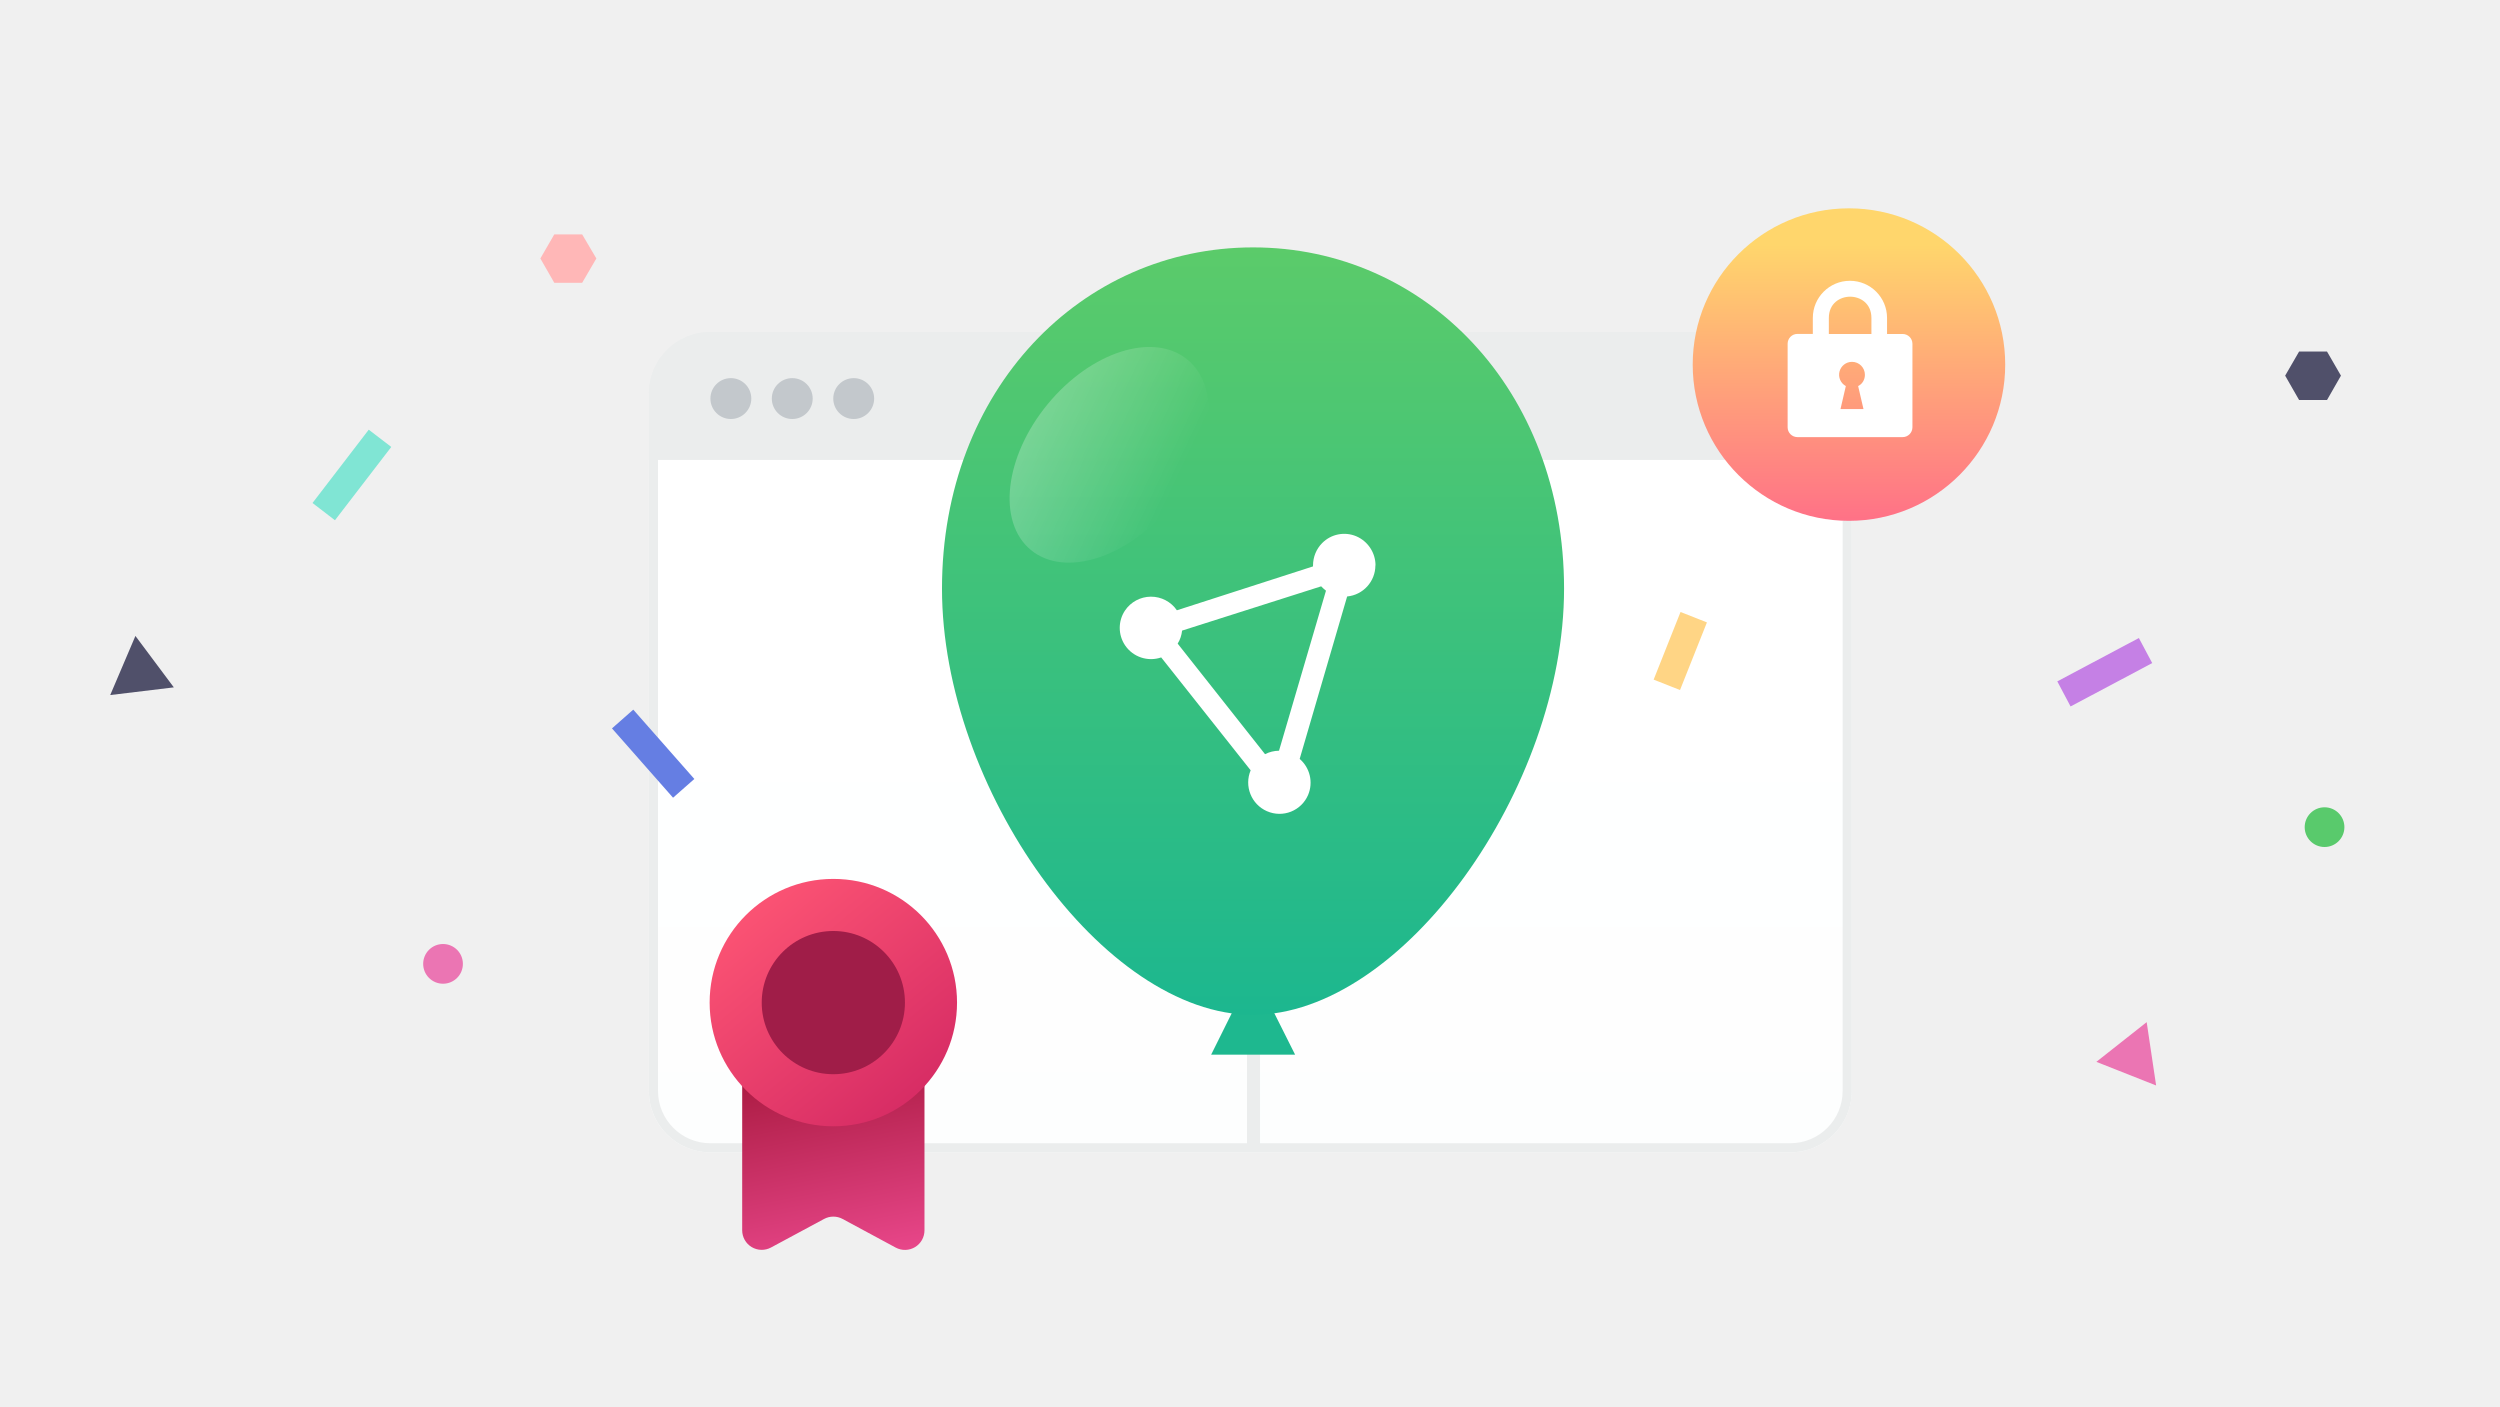
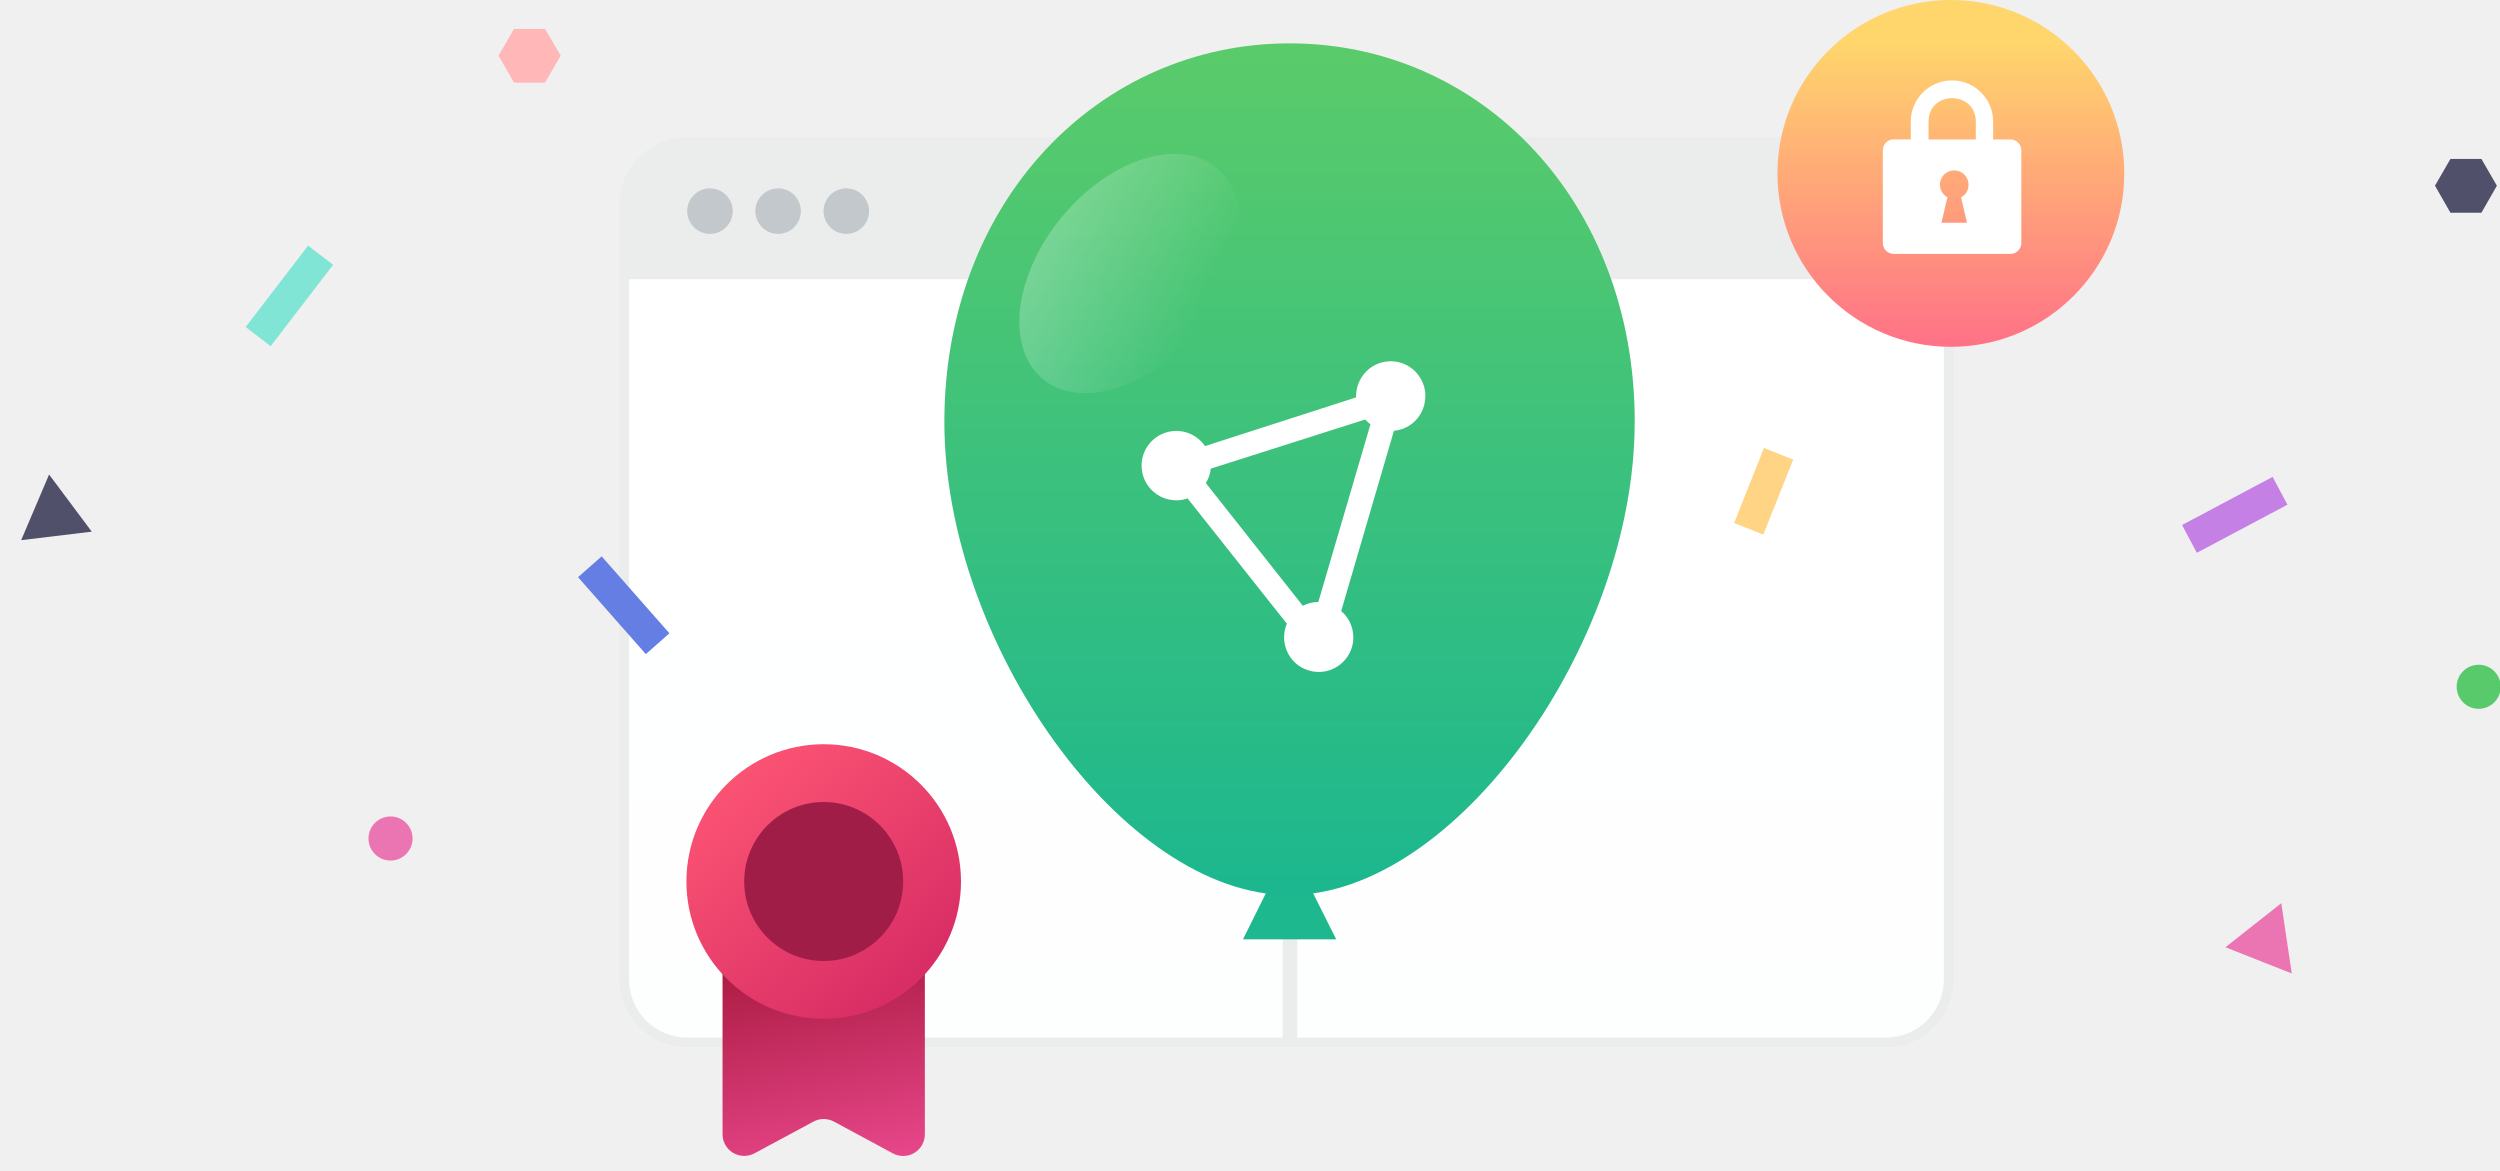
- <svg xmlns="http://www.w3.org/2000/svg" width="384" height="216" fill="none" viewBox="0 0 384 216">
+ <svg xmlns="http://www.w3.org/2000/svg" width="346" height="162" fill="none" viewBox="0 0 346 162">
  <defs />
-   <path fill="#EBEDED" d="M99.68 60.43a9.43 9.43 0 019.43-9.43H275a9.43 9.43 0 019.43 9.43v10.22H99.68V60.43z" />
-   <path fill="url(#paint0_linear)" d="M99.68 70.65h184.74v96.92a9.43 9.43 0 01-9.43 9.43H109.1a9.43 9.43 0 01-9.43-9.43V70.65z" />
-   <path fill="#EBEDED" fill-rule="evenodd" d="M274.99 52.4H109.1a8.03 8.03 0 00-8.03 8.03v107.14c0 4.43 3.6 8.03 8.03 8.03H275c4.43 0 8.03-3.6 8.03-8.03V60.43c0-4.43-3.6-8.03-8.03-8.03zM109.1 51a9.43 9.43 0 00-9.43 9.43v107.14a9.43 9.43 0 009.43 9.43H275a9.43 9.43 0 009.43-9.43V60.43a9.43 9.43 0 00-9.43-9.43H109.1z" clip-rule="evenodd" />
-   <circle cx="112.26" cy="61.22" r="3.14" fill="#C3C8CC" />
-   <circle cx="121.69" cy="61.22" r="3.14" fill="#C3C8CC" />
-   <circle cx="131.13" cy="61.22" r="3.14" fill="#C3C8CC" />
-   <path fill="#EBEDED" d="M191.54 152h2v24h-2v-24z" />
-   <path fill="#1EB88F" d="M198.93 162h-12.9l3.47-6.98h5.93l3.5 6.98z" />
-   <path fill="url(#paint1_linear)" d="M240.24 90.42c0 30.6-24.8 65.46-47.8 65.46-22.99 0-47.75-34.85-47.75-65.46 0-30.6 21.4-52.42 47.78-52.42 26.4 0 47.77 21.78 47.77 52.42z" />
-   <ellipse cx="170.37" cy="69.86" fill="url(#paint2_linear)" rx="12.24" ry="18.93" transform="rotate(39.42 170.37 69.86)" />
-   <path fill="url(#paint3_linear)" d="M260 56a24 24 0 1148 0 24 24 0 01-48 0z" />
-   <path fill="#fff" fill-rule="evenodd" d="M289.85 48.84v2.46h2.4c.81 0 1.5.66 1.5 1.51v12.82c0 .82-.66 1.51-1.5 1.51h-16.17c-.81 0-1.5-.66-1.5-1.5V52.8c0-.82.65-1.51 1.5-1.51h2.37v-2.46a5.7 5.7 0 1111.4 0zm-2.4 0v2.46h-6.54v-2.46c0-2.26 1.73-3.27 3.27-3.27 1.53 0 3.27 1 3.27 3.27zm-2.98 6.74c1.1 0 1.98.89 1.98 1.99 0 .75-.4 1.42-1.04 1.73l.82 3.53h-3.53l.82-3.53a1.98 1.98 0 01.94-3.72z" clip-rule="evenodd" />
-   <path fill="#80E5D4" d="M60.1 68.65L56.64 66 48 77.26l3.45 2.65 8.65-11.26z" />
-   <path fill="#657EE3" d="M97.27 109L94 111.88l9.38 10.65 3.27-2.88L97.27 109z" />
-   <path fill="#EB75B3" d="M68.05 151.1a3.05 3.05 0 100-6.1 3.05 3.05 0 000 6.1z" />
-   <path fill="#59CA6C" d="M357.05 130.1a3.05 3.05 0 100-6.1 3.05 3.05 0 000 6.1z" />
-   <path fill="#FFB7B7" d="M89.42 36h-4.28L83 39.7l2.14 3.74h4.28l2.18-3.74-2.18-3.7z" />
-   <path fill="#50506A" d="M20.8 97.68l-3.87 9.08 9.77-1.18-5.9-7.9z" />
-   <path fill="#FFD585" d="M262.18 95.6l-4.05-1.6-4.13 10.39 4.05 1.6 4.13-10.38z" />
-   <path fill="#C580E5" d="M330.58 101.85L328.53 98 316 104.66l2.04 3.85 12.54-6.66z" />
-   <path fill="#50506A" d="M357.43 54h-4.29L351 57.7l2.14 3.74h4.29l2.14-3.74-2.14-3.7z" />
-   <path fill="#EB75B3" d="M329.73 157l-7.73 6.1 9.18 3.63-1.45-9.73z" />
-   <path fill="url(#paint4_linear)" d="M128 160h-14v28.98a3 3 0 004.42 2.64l8.16-4.39a3 3 0 012.84 0l8.16 4.4a3 3 0 004.42-2.65V160h-14z" />
-   <path fill="url(#paint5_linear)" d="M128 173a19 19 0 100-38 19 19 0 000 38z" />
-   <path fill="#A01D48" d="M128 165a11 11 0 100-22 11 11 0 000 22z" />
-   <path fill="#fff" d="M211.28 86.85a4.88 4.88 0 00-2.96-4.48 4.76 4.76 0 00-5.24 1.05c-.9.91-1.4 2.14-1.4 3.43V87l-20.91 6.74a4.82 4.82 0 00-7.98.05 4.8 4.8 0 000 5.3l.04.06a4.81 4.81 0 005.53 1.83l13.74 17.34a4.82 4.82 0 002.5 6.28l.03.01a4.77 4.77 0 006.3-2.52 4.82 4.82 0 00-1.3-5.52l7.29-24.95a4.8 4.8 0 004.34-4.78l.02.01zm-14.84 28.46a4.8 4.8 0 00-2.13.53l-13.42-16.98c.38-.6.6-1.28.68-2l21.36-6.8c.23.24.47.46.74.67l-7.21 24.57h-.03v.01z" />
+   <g clip-path="url(#clip0)">
+     <path fill="#EBEDED" d="M85.68 28.43A9.43 9.43 0 0195.11 19H261a9.43 9.43 0 019.43 9.43v10.22H85.68V28.43z" />
+     <path fill="url(#paint0_linear)" d="M85.68 38.65h184.74v96.92a9.43 9.43 0 01-9.43 9.43H95.1a9.43 9.43 0 01-9.43-9.43V38.65z" />
+     <path fill="#EBEDED" fill-rule="evenodd" d="M260.99 20.4H95.1a8.03 8.03 0 00-8.03 8.03v107.14a8.03 8.03 0 008.03 8.03H261a8.03 8.03 0 008.03-8.03V28.43a8.03 8.03 0 00-8.03-8.03zM95.1 19a9.43 9.43 0 00-9.43 9.43v107.14a9.43 9.43 0 009.43 9.43H261a9.43 9.43 0 009.43-9.43V28.43a9.43 9.43 0 00-9.43-9.43H95.1z" clip-rule="evenodd" />
+     <circle cx="98.26" cy="29.22" r="3.15" fill="#C3C8CC" />
+     <circle cx="107.69" cy="29.22" r="3.15" fill="#C3C8CC" />
+     <circle cx="117.13" cy="29.22" r="3.15" fill="#C3C8CC" />
+     <path fill="#EBEDED" d="M177.54 120h2v24h-2v-24z" />
+     <path fill="#1EB88F" d="M184.93 130h-12.9l3.47-6.98h5.93l3.5 6.98z" />
+     <path fill="url(#paint1_linear)" d="M226.24 58.42c0 30.6-24.8 65.46-47.8 65.46S130.7 89.03 130.7 58.42c0-30.6 21.4-52.42 47.79-52.42s47.76 21.78 47.76 52.42z" />
+     <ellipse cx="156.37" cy="37.86" fill="url(#paint2_linear)" rx="12.24" ry="18.93" transform="rotate(39.42 156.37 37.86)" />
+     <path fill="url(#paint3_linear)" d="M246 24a24 24 0 1148 0 24 24 0 01-48 0z" />
+     <path fill="#fff" fill-rule="evenodd" d="M275.85 16.84v2.46h2.4c.81 0 1.5.66 1.5 1.51v12.82c0 .82-.66 1.51-1.5 1.51h-16.17a1.51 1.51 0 01-1.5-1.5V20.8c0-.82.65-1.51 1.5-1.51h2.37v-2.46a5.7 5.7 0 015.7-5.7 5.7 5.7 0 015.7 5.7zm-2.4 0v2.46h-6.54v-2.46c0-2.26 1.73-3.26 3.27-3.26 1.53 0 3.27 1 3.27 3.26zm-2.98 6.74c1.1 0 1.98.89 1.98 1.99 0 .75-.4 1.41-1.04 1.73l.82 3.53h-3.53l.82-3.53a1.98 1.98 0 01.94-3.72z" clip-rule="evenodd" />
+     <path fill="#80E5D4" d="M46.1 36.65L42.64 34 34 45.26l3.46 2.65 8.64-11.26z" />
+     <path fill="#657EE3" d="M83.27 77L80 79.88l9.38 10.65 3.27-2.88L83.27 77z" />
+     <path fill="#EB75B3" d="M54.05 119.1a3.05 3.05 0 100-6.1 3.05 3.05 0 000 6.1z" />
+     <path fill="#59CA6C" d="M343.05 98.1a3.05 3.05 0 100-6.1 3.05 3.05 0 000 6.1z" />
+     <path fill="#FFB7B7" d="M75.42 4h-4.28L69 7.7l2.14 3.74h4.28L77.6 7.7 75.43 4z" />
+     <path fill="#50506A" d="M6.79 65.68l-3.86 9.08 9.77-1.18-5.9-7.9z" />
+     <path fill="#FFD585" d="M248.18 63.61L244.13 62 240 72.39l4.05 1.6 4.13-10.38z" />
+     <path fill="#C580E5" d="M316.58 69.85L314.53 66 302 72.66l2.04 3.85 12.54-6.66z" />
+     <path fill="#50506A" d="M343.43 22h-4.29L337 25.7l2.14 3.74h4.29l2.14-3.74-2.14-3.7z" />
+     <path fill="#EB75B3" d="M315.73 125l-7.73 6.1 9.18 3.63-1.45-9.73z" />
+     <path fill="url(#paint4_linear)" d="M114 128h-14v28.98a3 3 0 004.42 2.64l8.16-4.39a3 3 0 012.84 0l8.16 4.4a3 3 0 004.42-2.65V128h-14z" />
+     <path fill="url(#paint5_linear)" d="M114 141a19 19 0 100-38 19 19 0 000 38z" />
+     <path fill="#A01D48" d="M114 133a11 11 0 100-22 11 11 0 000 22z" />
+     <path fill="#fff" d="M197.28 54.85a4.88 4.88 0 00-1.4-3.43 4.8 4.8 0 00-1.56-1.05 4.78 4.78 0 00-5.24 1.05 4.88 4.88 0 00-1.4 3.43V55l-20.91 6.74a4.82 4.82 0 00-3.08-2.02 4.79 4.79 0 00-3.6.76 4.74 4.74 0 00-1.3 1.31 4.8 4.8 0 00-.7 3.59c.12.61.36 1.2.7 1.72l.04.05a4.81 4.81 0 001.77 1.56c.72.37 1.5.55 2.3.53a4.43 4.43 0 001.46-.26l13.74 17.34a4.83 4.83 0 00-.04 3.66 4.76 4.76 0 002.53 2.62l.04.01c1.17.5 2.48.52 3.66.05a4.83 4.83 0 002.63-2.57c.4-.94.49-1.98.25-2.98a4.77 4.77 0 00-1.55-2.54l7.3-24.95a4.72 4.72 0 003.09-1.53 4.8 4.8 0 001.25-3.24h.02zm-14.84 28.46a4.8 4.8 0 00-2.13.53l-13.42-16.98a4.75 4.75 0 00.68-2l21.36-6.8c.23.24.47.46.74.67l-7.21 24.57h-.03v.01z" />
+   </g>
  <defs>
-     <linearGradient id="paint0_linear" x1="192.05" x2="192.05" y1="97.78" y2="187" gradientUnits="userSpaceOnUse">
+     <linearGradient id="paint0_linear" x1="178.05" x2="178.05" y1="65.78" y2="155" gradientUnits="userSpaceOnUse">
      <stop stop-color="#fff" />
      <stop offset="1" stop-color="#FDFEFE" />
    </linearGradient>
-     <linearGradient id="paint1_linear" x1="192.46" x2="192.46" y1="38" y2="155.88" gradientUnits="userSpaceOnUse">
+     <linearGradient id="paint1_linear" x1="178.46" x2="178.46" y1="6" y2="123.88" gradientUnits="userSpaceOnUse">
      <stop stop-color="#5BCB6A" />
      <stop offset="1" stop-color="#1CB78F" />
    </linearGradient>
-     <linearGradient id="paint2_linear" x1="80.73" x2="174.64" y1="65.47" y2="41.74" gradientUnits="userSpaceOnUse">
+     <linearGradient id="paint2_linear" x1="66.73" x2="160.64" y1="33.47" y2="9.74" gradientUnits="userSpaceOnUse">
      <stop stop-color="#fff" />
      <stop offset="1" stop-color="#fff" stop-opacity="0" />
    </linearGradient>
-     <linearGradient id="paint3_linear" x1="284" x2="284" y1="37.57" y2="85.14" gradientUnits="userSpaceOnUse">
+     <linearGradient id="paint3_linear" x1="270" x2="270" y1="5.57" y2="53.14" gradientUnits="userSpaceOnUse">
      <stop stop-color="#FFD66C" />
      <stop offset="1" stop-color="#FF658A" />
    </linearGradient>
-     <linearGradient id="paint4_linear" x1="128" x2="118.47" y1="206" y2="156.33" gradientUnits="userSpaceOnUse">
+     <linearGradient id="paint4_linear" x1="114" x2="104.47" y1="174" y2="124.33" gradientUnits="userSpaceOnUse">
      <stop stop-color="#FF57A5" />
      <stop offset="1" stop-color="#9A0F2E" />
    </linearGradient>
-     <linearGradient id="paint5_linear" x1="116.5" x2="155" y1="133" y2="179.5" gradientUnits="userSpaceOnUse">
+     <linearGradient id="paint5_linear" x1="102.5" x2="141" y1="101" y2="147.5" gradientUnits="userSpaceOnUse">
      <stop stop-color="#FF5775" />
      <stop offset="1" stop-color="#C71B5E" />
    </linearGradient>
+     <clipPath id="clip0">
+       <path fill="#fff" d="M0 0h346v162H0z" />
+     </clipPath>
  </defs>
</svg>
